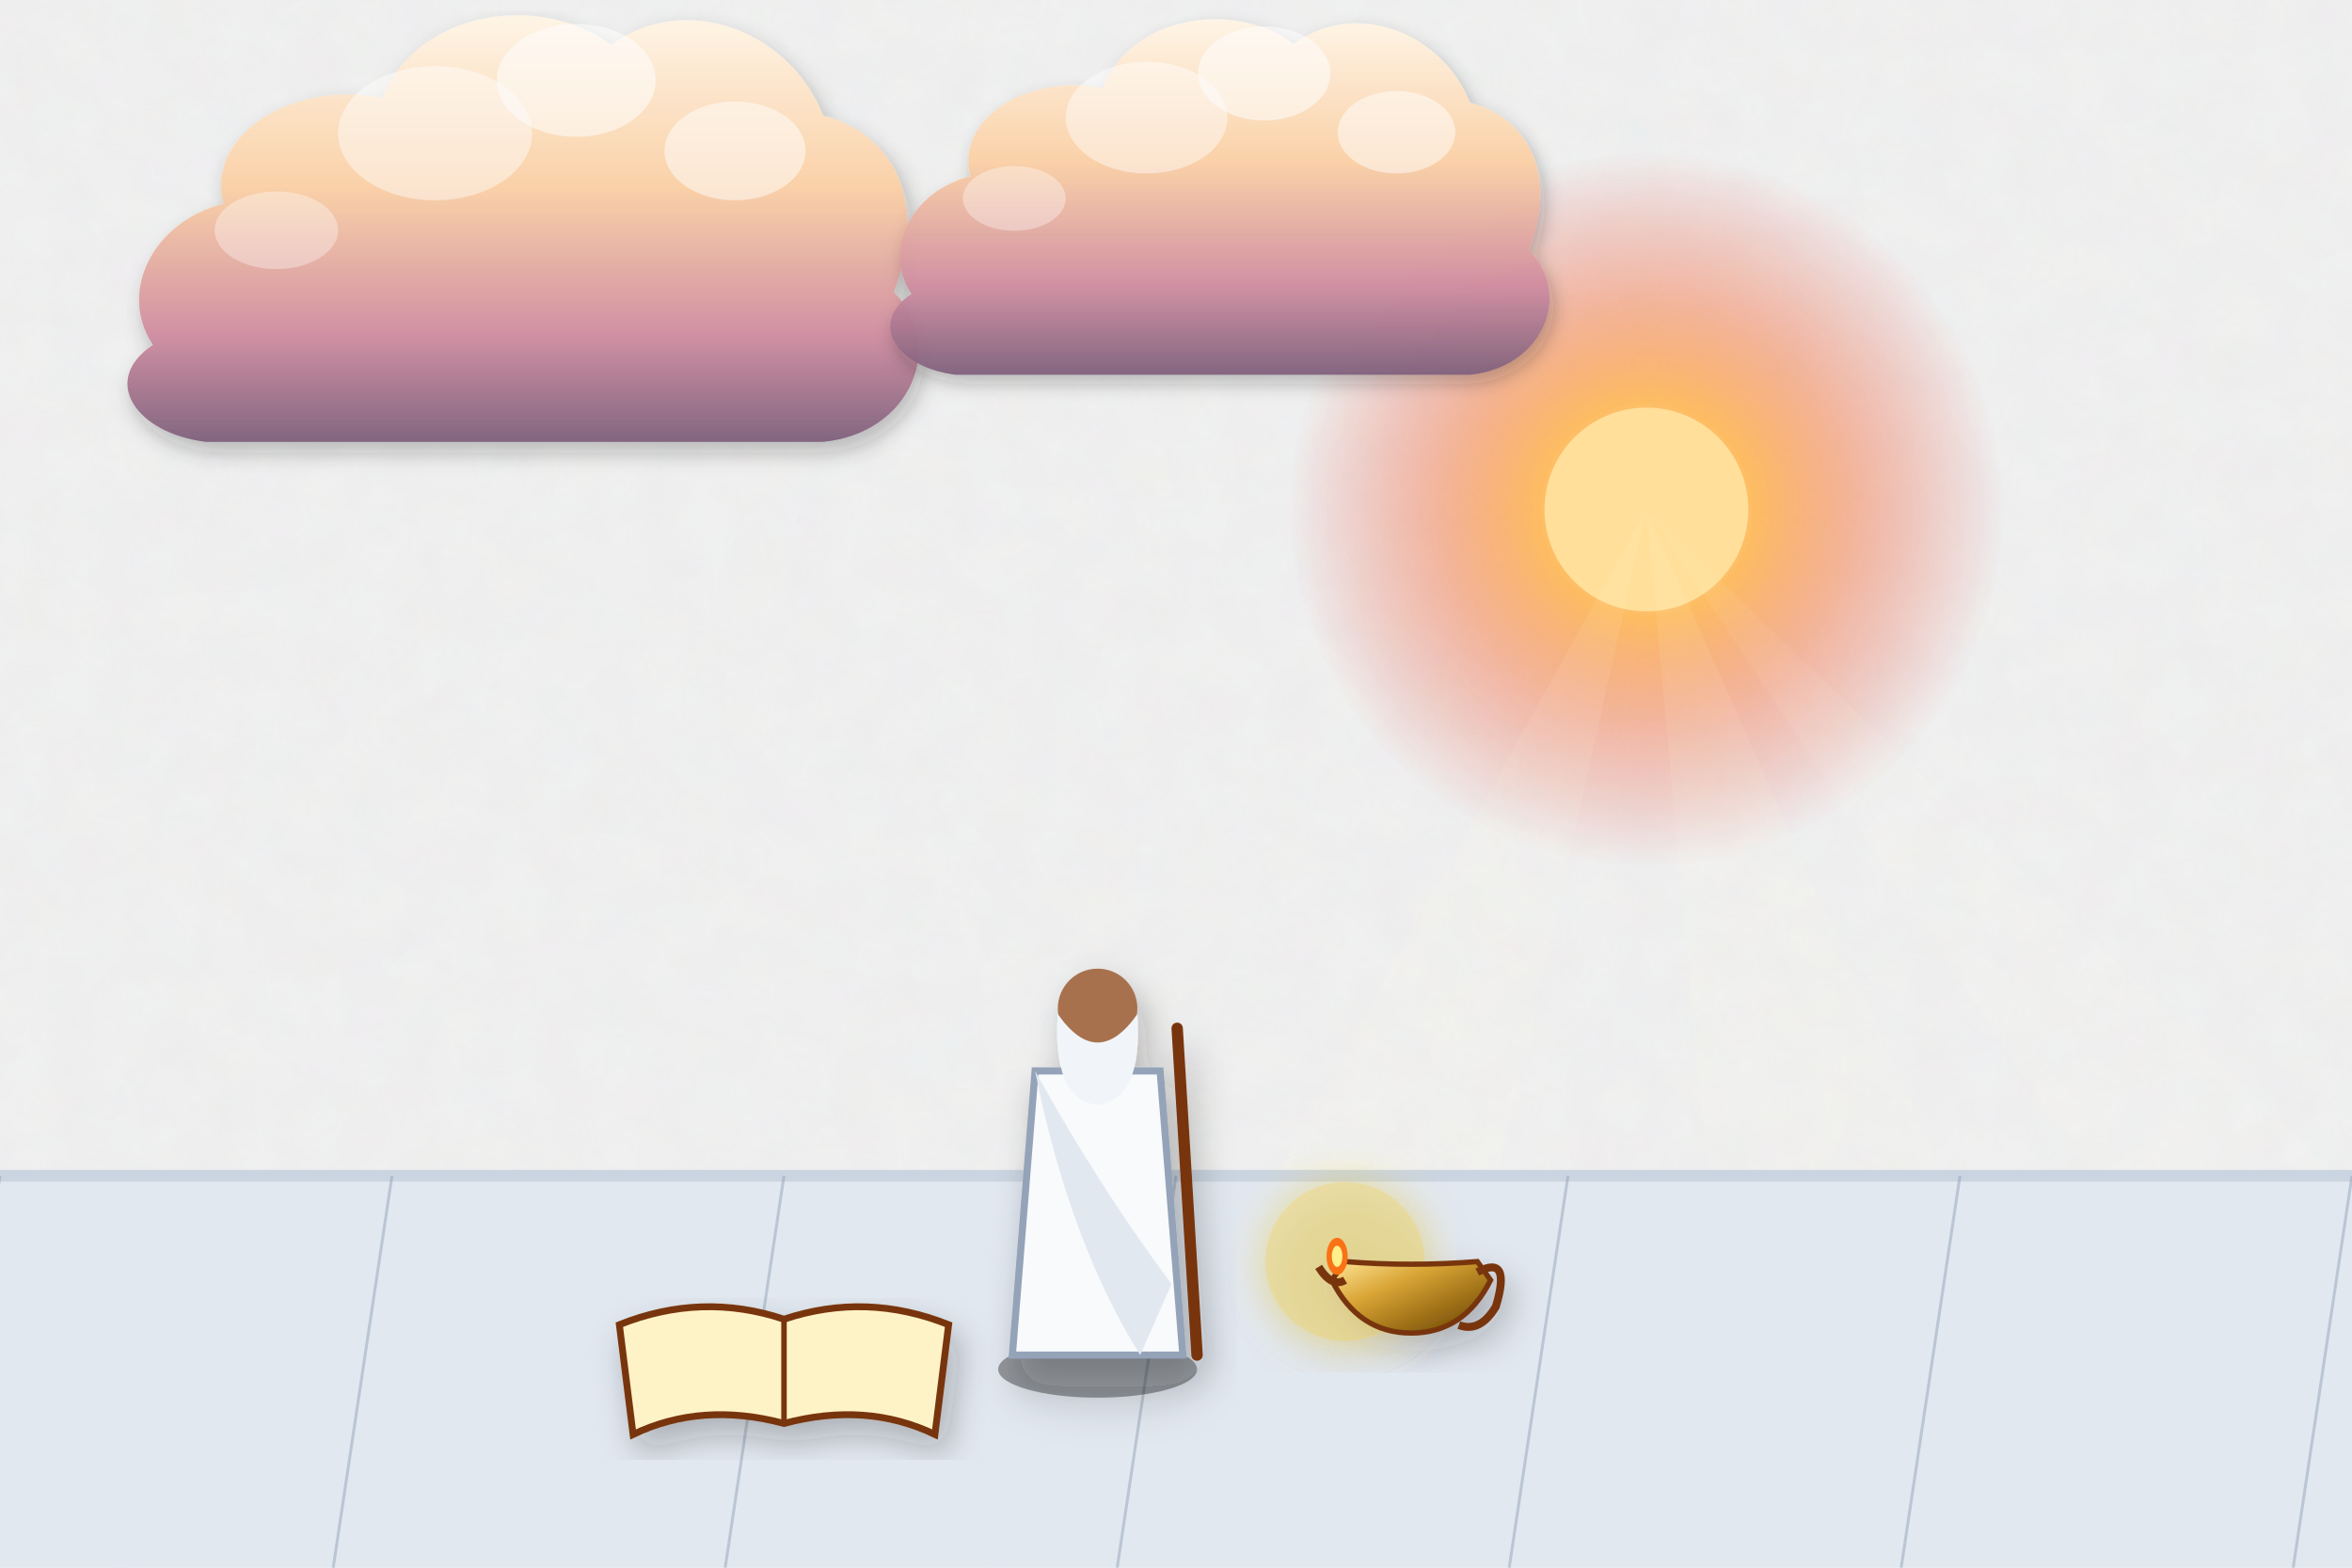
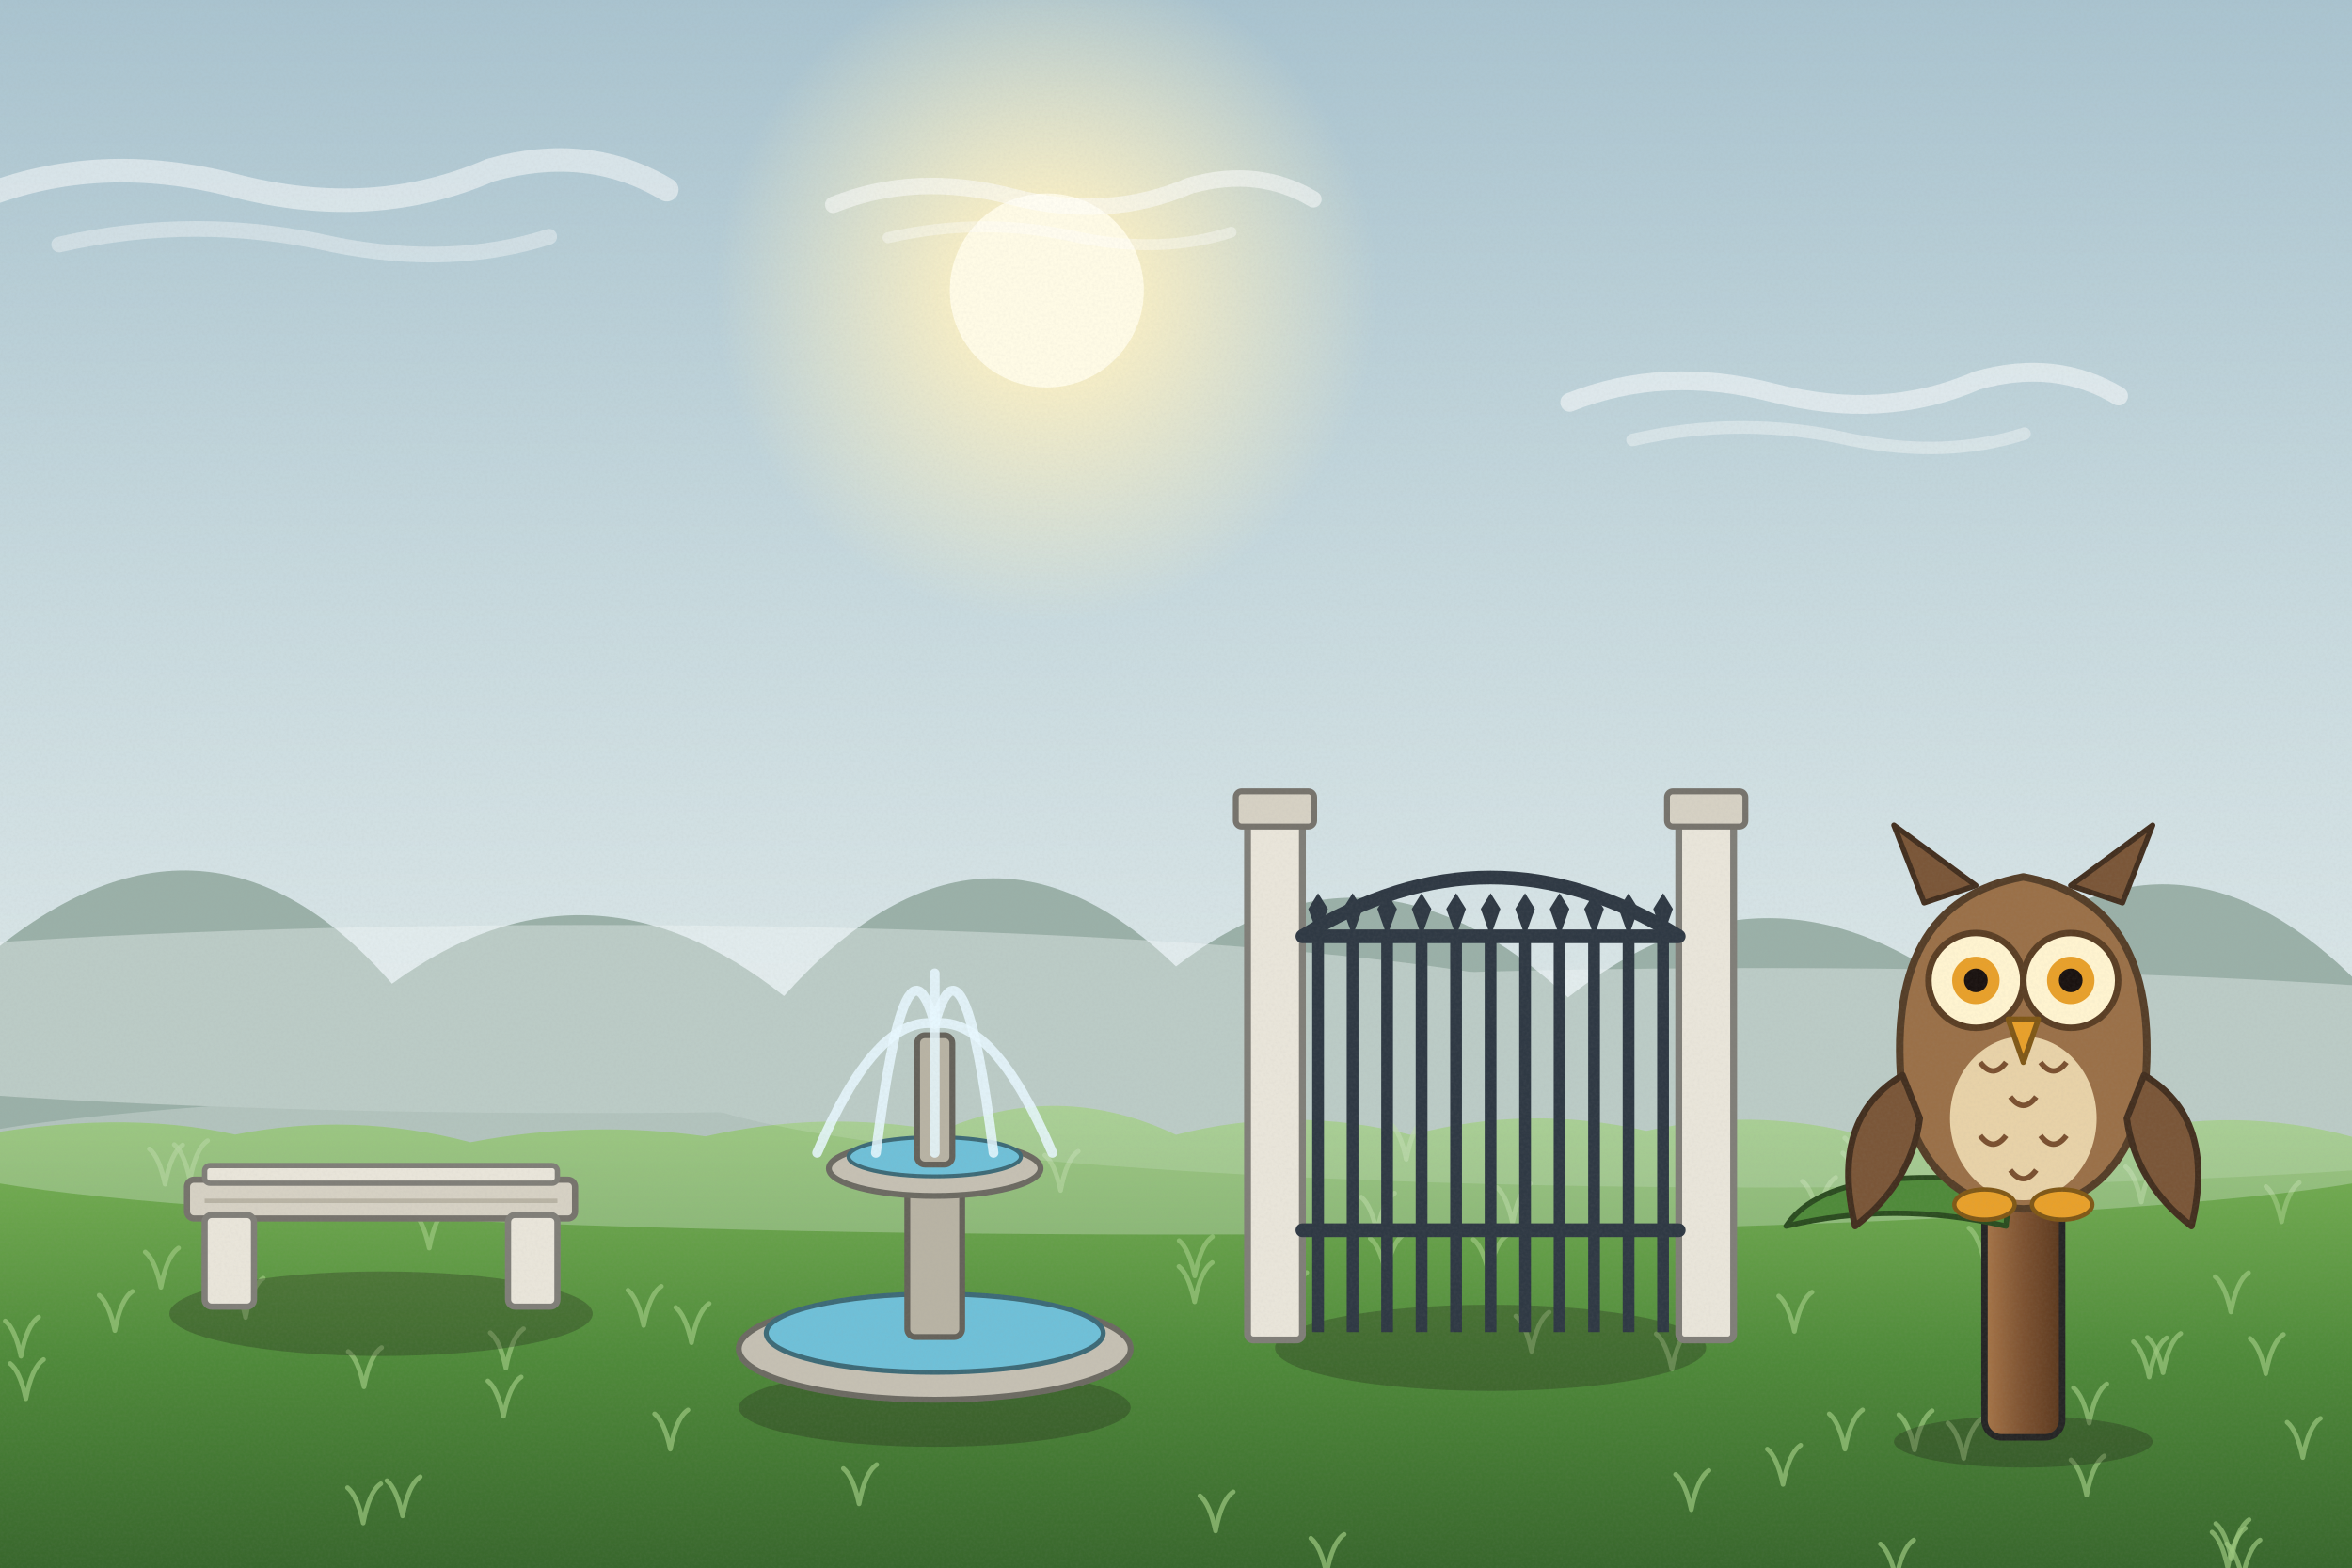
<svg xmlns="http://www.w3.org/2000/svg" viewBox="0 0 1200 800" width="1200" height="800">
  <defs>
-     <filter id="ghibliPaper" x="0%" y="0%" width="100%" height="100%">
-       <feTurbulence type="fractalNoise" baseFrequency="0.04" numOctaves="3" result="noise" seed="42" />
-       <feColorMatrix type="matrix" values="1 0 0 0 0  0 1 0 0 0  0 0 1 0 0  0 0 0 0.035 0" in="noise" result="coloredNoise" />
-       <feComposite operator="in" in2="SourceGraphic" />
+     <linearGradient id="woodTone" x1="0" y1="0" x2="1" y2="0">
+       <stop offset="0" stop-color="#a77649" />
+       <stop offset=".5" stop-color="#7d5231" />
+       <stop offset="1" stop-color="#5a381e" />
+     </linearGradient>
+     <linearGradient id="stoneTone" x1="0" y1="0" x2="0" y2="1">
+       <stop offset="0" stop-color="#c5beb3" />
+       <stop offset="1" stop-color="#7c7468" />
+     </linearGradient>
+     <filter id="softShadow" x="-20%" y="-20%" width="140%" height="140%">
+       <feDropShadow dx="2" dy="5" stdDeviation="4" flood-color="#1b1a14" flood-opacity=".25" />
    </filter>
-     <filter id="softGlow" x="-20%" y="-20%" width="140%" height="140%">
-       <feGaussianBlur stdDeviation="8" result="blur" />
-       <feComposite in="SourceGraphic" in2="blur" operator="over" />
+     <filter id="grain" x="0" y="0" width="100%" height="100%">
+       <feTurbulence type="fractalNoise" baseFrequency=".7" numOctaves="2" seed="11" />
+       <feColorMatrix type="matrix" values="0 0 0 0 .34  0 0 0 0 .34  0 0 0 0 .32  0 0 0 .22 -.07" />
    </filter>
-     <filter id="dropShadow" x="-20%" y="-20%" width="140%" height="140%">
-       <feDropShadow dx="3" dy="6" stdDeviation="6" flood-color="#141e28" flood-opacity="0.28" />
-     </filter>
-     <linearGradient id="skyDay" x1="0" y1="0" x2="0" y2="1">
-       <stop offset="0%" stop-color="#236ca7" />
-       <stop offset="35%" stop-color="#5fa3d6" />
-       <stop offset="70%" stop-color="#b8e1f2" />
-       <stop offset="100%" stop-color="#fdf3dc" />
-     </linearGradient>
-     <linearGradient id="skySunset" x1="0" y1="0" x2="0" y2="1">
-       <stop offset="0%" stop-color="#31396b" />
-       <stop offset="35%" stop-color="#73507b" />
-       <stop offset="65%" stop-color="#cb6b5c" />
-       <stop offset="85%" stop-color="#f29e5a" />
-       <stop offset="100%" stop-color="#fedaa2" />
-     </linearGradient>
-     <linearGradient id="skyDusk" x1="0" y1="0" x2="0" y2="1">
-       <stop offset="0%" stop-color="#121832" />
-       <stop offset="40%" stop-color="#262f56" />
-       <stop offset="70%" stop-color="#4e3d64" />
-       <stop offset="90%" stop-color="#915264" />
-       <stop offset="100%" stop-color="#d6846c" />
-     </linearGradient>
-     <linearGradient id="cloudBodyDay" x1="0" y1="0" x2="0" y2="1">
-       <stop offset="0%" stop-color="#ffffff" />
-       <stop offset="45%" stop-color="#fcf8f0" />
-       <stop offset="80%" stop-color="#d9e4ec" />
-       <stop offset="100%" stop-color="#b6c8d7" />
-     </linearGradient>
-     <linearGradient id="cloudBodySunset" x1="0" y1="0" x2="0" y2="1">
-       <stop offset="0%" stop-color="#fff5e6" />
-       <stop offset="40%" stop-color="#fbd0a5" />
-       <stop offset="75%" stop-color="#cf8ca0" />
-       <stop offset="100%" stop-color="#7e607c" />
-     </linearGradient>
-     <radialGradient id="sunGlowDay" cx="50%" cy="50%" r="50%">
-       <stop offset="0%" stop-color="#fffced" stop-opacity="1" />
-       <stop offset="35%" stop-color="#ffebaa" stop-opacity="0.85" />
-       <stop offset="70%" stop-color="#ffd573" stop-opacity="0.35" />
-       <stop offset="100%" stop-color="#ffd573" stop-opacity="0" />
+     <linearGradient id="skyMain" x1="0" y1="0" x2="0" y2="1">
+       <stop offset="0" stop-color="#a9c3cf" />
+       <stop offset=".38" stop-color="#c7d9de" />
+       <stop offset=".72" stop-color="#dfe9ea" />
+       <stop offset="1" stop-color="#f2f4ee" />
+     </linearGradient>
+     <linearGradient id="cloudG" x1="0" y1="0" x2="0" y2="1">
+       <stop offset="0" stop-color="#ffffff" />
+       <stop offset="1" stop-color="#d3dfe3" />
+     </linearGradient>
+     <radialGradient id="sunG">
+       <stop offset="0" stop-color="#fffbe6" />
+       <stop offset=".3" stop-color="#fff2c4" stop-opacity=".85" />
+       <stop offset="1" stop-color="#fff2c4" stop-opacity="0" />
    </radialGradient>
-     <radialGradient id="sunGlowSunset" cx="50%" cy="50%" r="50%">
-       <stop offset="0%" stop-color="#fff8db" stop-opacity="1" />
-       <stop offset="30%" stop-color="#ffb753" stop-opacity="0.9" />
-       <stop offset="65%" stop-color="#f46e45" stop-opacity="0.4" />
-       <stop offset="100%" stop-color="#e04a43" stop-opacity="0" />
-     </radialGradient>
-     <linearGradient id="hillDistant" x1="0" y1="0" x2="0" y2="1">
-       <stop offset="0%" stop-color="#6e94a8" />
-       <stop offset="100%" stop-color="#93b9c7" />
-     </linearGradient>
-     <linearGradient id="hillMid" x1="0" y1="0" x2="0" y2="1">
-       <stop offset="0%" stop-color="#4a7c4f" />
-       <stop offset="50%" stop-color="#3c6a40" />
-       <stop offset="100%" stop-color="#2d5231" />
-     </linearGradient>
-     <linearGradient id="hillNear" x1="0" y1="0" x2="0" y2="1">
-       <stop offset="0%" stop-color="#699e4c" />
-       <stop offset="60%" stop-color="#4c7e33" />
-       <stop offset="100%" stop-color="#2f5720" />
-     </linearGradient>
-     <linearGradient id="woodTone" x1="0" y1="0" x2="0" y2="1">
-       <stop offset="0%" stop-color="#9c6d48" />
-       <stop offset="50%" stop-color="#784f30" />
-       <stop offset="100%" stop-color="#55341c" />
-     </linearGradient>
-     <linearGradient id="brassTone" x1="0" y1="0" x2="1" y2="1">
-       <stop offset="0%" stop-color="#ffe699" />
-       <stop offset="35%" stop-color="#d9a536" />
-       <stop offset="70%" stop-color="#996c14" />
-       <stop offset="100%" stop-color="#5e4007" />
-     </linearGradient>
-     <linearGradient id="stoneTone" x1="0" y1="0" x2="0" y2="1">
-       <stop offset="0%" stop-color="#c5beb3" />
-       <stop offset="60%" stop-color="#999184" />
-       <stop offset="100%" stop-color="#6c6458" />
-     </linearGradient>
-     <linearGradient id="waterTone" x1="0" y1="0" x2="0" y2="1">
-       <stop offset="0%" stop-color="#47a5be" />
-       <stop offset="50%" stop-color="#2a7796" />
-       <stop offset="100%" stop-color="#144d6a" />
+     <linearGradient id="gndG" x1="0" y1="0" x2="0" y2="1">
+       <stop offset="0" stop-color="#7fb85a" />
+       <stop offset=".5" stop-color="#4f8a3a" />
+       <stop offset="1" stop-color="#34602a" />
    </linearGradient>
  </defs>
-   <rect width="1200" height="800" fill="url(#skySunset)" filter="url(#ghibliPaper)" />
+   <rect width="1200" height="800" fill="url(#skyMain)" />
  <g>
-     <circle cx="840" cy="260" r="182" fill="url(#sunGlowSunset)" />
-     <circle cx="840" cy="260" r="52" fill="#ffdf99" />
-     <polygon points="840,260 540,800 720,800" fill="#fffbe6" opacity="0.08" />
-     <polygon points="840,260 890,800 1080,800" fill="#fffbe6" opacity="0.08" />
-     <polygon points="840,260 1200,800 1400,800" fill="#fffbe6" opacity="0.06" />
-   </g>
-   <g transform="translate(240, 140) scale(0.9)" opacity="0.95">
-     <path d="M-180,40        C-200,10 -180,-30 -140,-40        C-150,-80 -100,-110 -50,-100        C-30,-150 40,-160 80,-130        C120,-160 180,-140 200,-90        C240,-80 260,-40 240,10        C270,40 250,90 200,95        L-150,95        C-190,90 -210,60 -180,40 Z" fill="url(#cloudBodySunset)" filter="url(#dropShadow)" />
-     <ellipse cx="60" cy="-110" rx="45" ry="32" fill="#ffffff" opacity="0.55" />
-     <ellipse cx="-20" cy="-80" rx="55" ry="38" fill="#ffffff" opacity="0.45" />
-     <ellipse cx="150" cy="-70" rx="40" ry="28" fill="#ffffff" opacity="0.5" />
-     <ellipse cx="-110" cy="-25" rx="35" ry="22" fill="#ffffff" opacity="0.35" />
-   </g>
-   <g transform="translate(600, 120) scale(0.75)" opacity="0.95">
-     <path d="M-180,40        C-200,10 -180,-30 -140,-40        C-150,-80 -100,-110 -50,-100        C-30,-150 40,-160 80,-130        C120,-160 180,-140 200,-90        C240,-80 260,-40 240,10        C270,40 250,90 200,95        L-150,95        C-190,90 -210,60 -180,40 Z" fill="url(#cloudBodySunset)" filter="url(#dropShadow)" />
-     <ellipse cx="60" cy="-110" rx="45" ry="32" fill="#ffffff" opacity="0.55" />
-     <ellipse cx="-20" cy="-80" rx="55" ry="38" fill="#ffffff" opacity="0.45" />
-     <ellipse cx="150" cy="-70" rx="40" ry="28" fill="#ffffff" opacity="0.5" />
-     <ellipse cx="-110" cy="-25" rx="35" ry="22" fill="#ffffff" opacity="0.35" />
-   </g>
-   <polygon points="-50,600 1250,600 1250,800 -50,800" fill="#e2e8f0" />
-   <line x1="-50" y1="600" x2="1250" y2="600" stroke="#cbd5e1" stroke-width="6" />
-   <line x1="0" y1="600" x2="-30" y2="800" stroke="#94a3b8" stroke-width="1.5" opacity="0.5" />
-   <line x1="200" y1="600" x2="170" y2="800" stroke="#94a3b8" stroke-width="1.5" opacity="0.5" />
-   <line x1="400" y1="600" x2="370" y2="800" stroke="#94a3b8" stroke-width="1.5" opacity="0.5" />
-   <line x1="600" y1="600" x2="570" y2="800" stroke="#94a3b8" stroke-width="1.5" opacity="0.5" />
-   <line x1="800" y1="600" x2="770" y2="800" stroke="#94a3b8" stroke-width="1.5" opacity="0.5" />
-   <line x1="1000" y1="600" x2="970" y2="800" stroke="#94a3b8" stroke-width="1.5" opacity="0.5" />
-   <line x1="1200" y1="600" x2="1170" y2="800" stroke="#94a3b8" stroke-width="1.5" opacity="0.5" />
-   <g transform="translate(560, 590) scale(1.45)" filter="url(#dropShadow)">
-     <ellipse cx="0" cy="75" rx="35" ry="10" fill="#000000" opacity="0.35" />
-     <path d="M-22,-30 L22,-30 L30,70 L-30,70 Z" fill="#f8fafc" stroke="#94a3b8" stroke-width="2.5" />
-     <path d="M-22,-30 Q0,10 26,45 L15,70 Q-10,30 -22,-30 Z" fill="#e2e8f0" />
-     <circle cx="0" cy="-52" r="14" fill="#a8714e" />
-     <path d="M-14,-50 Q0,-30 14,-50 Q16,-20 0,-18 Q-16,-20 -14,-50 Z" fill="#f1f5f9" />
-     <line x1="28" y1="-45" x2="35" y2="70" stroke="#78350f" stroke-width="4" stroke-linecap="round" />
-   </g>
-   <g transform="translate(400, 690) scale(1.4)" filter="url(#dropShadow)">
-     <path d="M-60,-10 Q-30,-22 0,-12 Q30,-22 60,-10 L55,30 Q30,18 0,26 Q-30,18 -55,30 Z" fill="#fef3c7" stroke="#78350f" stroke-width="2.5" />
-     <line x1="0" y1="-12" x2="0" y2="26" stroke="#78350f" stroke-width="2" />
-   </g>
-   <g transform="translate(720, 660) scale(1.35)" filter="url(#dropShadow)">
-     <circle cx="-25" cy="-12" r="30" fill="#facc15" opacity="0.35" filter="url(#softGlow)" />
-     <path d="M-30,-5 Q-20,15 0,15 Q20,15 30,-5 L25,-12 Q0,-10 -25,-12 Z" fill="url(#brassTone)" stroke="#78350f" stroke-width="2" />
-     <path d="M-35,-10 Q-30,-2 -25,-5" stroke="#78350f" stroke-width="3" fill="none" />
-     <ellipse cx="-28" cy="-14" rx="4" ry="7" fill="#f97316" />
-     <ellipse cx="-28" cy="-14" rx="2" ry="4" fill="#fef08a" />
-     <path d="M25,-8 Q38,-15 32,5 Q26,15 18,12" stroke="#78350f" stroke-width="3" fill="none" />
-   </g>
+     <circle cx="534.1" cy="148.2" r="168.3" fill="url(#sunG)" />
+     <circle cx="534.1" cy="148.2" r="49.5" fill="#fffbe6" />
+   </g>
+   <g transform="translate(150.2,90.8) scale(1)" opacity="0.9">
+     <path d="M-160,10 Q-100,-14 -30,4 Q40,22 100,-4 Q150,-18 190,6" stroke="#fff" stroke-width="12" stroke-linecap="round" fill="none" opacity=".55" />
+     <path d="M-120,34 Q-50,18 20,34 Q80,46 130,30" stroke="#fff" stroke-width="8" stroke-linecap="round" fill="none" opacity=".4" />
+   </g>
+   <g transform="translate(537.1,97.5) scale(0.7)" opacity="0.9">
+     <path d="M-160,10 Q-100,-14 -30,4 Q40,22 100,-4 Q150,-18 190,6" stroke="#fff" stroke-width="12" stroke-linecap="round" fill="none" opacity=".55" />
+     <path d="M-120,34 Q-50,18 20,34 Q80,46 130,30" stroke="#fff" stroke-width="8" stroke-linecap="round" fill="none" opacity=".4" />
+   </g>
+   <g transform="translate(928.9,197.3) scale(0.8)" opacity="0.9">
+     <path d="M-160,10 Q-100,-14 -30,4 Q40,22 100,-4 Q150,-18 190,6" stroke="#fff" stroke-width="12" stroke-linecap="round" fill="none" opacity=".55" />
+     <path d="M-120,34 Q-50,18 20,34 Q80,46 130,30" stroke="#fff" stroke-width="8" stroke-linecap="round" fill="none" opacity=".4" />
+   </g>
+   <path d="M-20,640 L-20,500 Q100,387.413 200,501.997 Q300,428.992 400,508.275 Q500,396.213 600,493.179 Q700,415.825 800,508.981 Q900,429.817 1000,505.572 Q1100,400.692 1200,498.388 Q1300,420.722 1400,503.223 L1240,640 Z" fill="#9ab0a8" />
+   <g>
+     <path d="M-20,581 Q60,565.5 120,579 Q180,567.1 240,582.9 Q300,571.5 360,579.9 Q420,566.3 480,577.1 Q540,550.6 600,579.1 Q660,563.7 720,579.2 Q780,563.3 840,577.1 Q900,563.5 960,582.2 Q1020,553.5 1080,578.8 Q1140,563.8 1200,580.1 Q1260,570.4 1320,581.3 L1240,820 L-20,820 Z" fill="url(#gndG)" />
+     <path d="M1012.6,644.7 q-3,-14 -8,-18 M1012.6,644.7 q3,-16 9,-20" stroke="#9bc87e" stroke-width="2.4" fill="none" stroke-linecap="round" opacity=".7" />
+     <path d="M657.7,669.4 q-3,-14 -8,-18 M657.7,669.4 q3,-16 9,-20" stroke="#9bc87e" stroke-width="2.4" fill="none" stroke-linecap="round" opacity=".7" />
+     <path d="M342,739.5 q-3,-14 -8,-18 M342,739.5 q3,-16 9,-20" stroke="#9bc87e" stroke-width="2.4" fill="none" stroke-linecap="round" opacity=".7" />
+     <path d="M352.8,685.2 q-3,-14 -8,-18 M352.8,685.2 q3,-16 9,-20" stroke="#9bc87e" stroke-width="2.4" fill="none" stroke-linecap="round" opacity=".7" />
+     <path d="M853,698.7 q-3,-14 -8,-18 M853,698.7 q3,-16 9,-20" stroke="#9bc87e" stroke-width="2.4" fill="none" stroke-linecap="round" opacity=".7" />
+     <path d="M1092.5,613.4 q-3,-14 -8,-18 M1092.5,613.4 q3,-16 9,-20" stroke="#9bc87e" stroke-width="2.4" fill="none" stroke-linecap="round" opacity=".7" />
+     <path d="M1136.6,799.9 q-3,-14 -8,-18 M1136.6,799.9 q3,-16 9,-20" stroke="#9bc87e" stroke-width="2.4" fill="none" stroke-linecap="round" opacity=".7" />
+     <path d="M10.7,692.1 q-3,-14 -8,-18 M10.7,692.1 q3,-16 9,-20" stroke="#9bc87e" stroke-width="2.4" fill="none" stroke-linecap="round" opacity=".7" />
+     <path d="M58.6,679 q-3,-14 -8,-18 M58.6,679 q3,-16 9,-20" stroke="#9bc87e" stroke-width="2.4" fill="none" stroke-linecap="round" opacity=".7" />
+     <path d="M976.8,739.9 q-3,-14 -8,-18 M976.8,739.9 q3,-16 9,-20" stroke="#9bc87e" stroke-width="2.4" fill="none" stroke-linecap="round" opacity=".7" />
+     <path d="M759.7,650.5 q-3,-14 -8,-18 M759.7,650.5 q3,-16 9,-20" stroke="#9bc87e" stroke-width="2.4" fill="none" stroke-linecap="round" opacity=".7" />
+     <path d="M949.2,598.7 q-3,-14 -8,-18 M949.2,598.7 q3,-16 9,-20" stroke="#9bc87e" stroke-width="2.4" fill="none" stroke-linecap="round" opacity=".7" />
+     <path d="M609.5,664.3 q-3,-14 -8,-18 M609.5,664.3 q3,-16 9,-20" stroke="#9bc87e" stroke-width="2.4" fill="none" stroke-linecap="round" opacity=".7" />
+     <path d="M909.7,757.5 q-3,-14 -8,-18 M909.7,757.5 q3,-16 9,-20" stroke="#9bc87e" stroke-width="2.4" fill="none" stroke-linecap="round" opacity=".7" />
+     <path d="M707.1,650 q-3,-14 -8,-18 M707.1,650 q3,-16 9,-20" stroke="#9bc87e" stroke-width="2.4" fill="none" stroke-linecap="round" opacity=".7" />
+     <path d="M927.6,620.8 q-3,-14 -8,-18 M927.6,620.8 q3,-16 9,-20" stroke="#9bc87e" stroke-width="2.4" fill="none" stroke-linecap="round" opacity=".7" />
+     <path d="M676.8,803 q-3,-14 -8,-18 M676.8,803 q3,-16 9,-20" stroke="#9bc87e" stroke-width="2.4" fill="none" stroke-linecap="round" opacity=".7" />
+     <path d="M781.4,689.6 q-3,-14 -8,-18 M781.4,689.6 q3,-16 9,-20" stroke="#9bc87e" stroke-width="2.4" fill="none" stroke-linecap="round" opacity=".7" />
+     <path d="M1046.5,631.2 q-3,-14 -8,-18 M1046.5,631.2 q3,-16 9,-20" stroke="#9bc87e" stroke-width="2.4" fill="none" stroke-linecap="round" opacity=".7" />
+     <path d="M1103.6,700.5 q-3,-14 -8,-18 M1103.6,700.5 q3,-16 9,-20" stroke="#9bc87e" stroke-width="2.4" fill="none" stroke-linecap="round" opacity=".7" />
+     <path d="M170.4,619.9 q-3,-14 -8,-18 M170.4,619.9 q3,-16 9,-20" stroke="#9bc87e" stroke-width="2.4" fill="none" stroke-linecap="round" opacity=".7" />
+     <path d="M125.3,672.3 q-3,-14 -8,-18 M125.3,672.3 q3,-16 9,-20" stroke="#9bc87e" stroke-width="2.4" fill="none" stroke-linecap="round" opacity=".7" />
+     <path d="M258.1,698.1 q-3,-14 -8,-18 M258.1,698.1 q3,-16 9,-20" stroke="#9bc87e" stroke-width="2.4" fill="none" stroke-linecap="round" opacity=".7" />
+     <path d="M915.5,679.4 q-3,-14 -8,-18 M915.5,679.4 q3,-16 9,-20" stroke="#9bc87e" stroke-width="2.4" fill="none" stroke-linecap="round" opacity=".7" />
+     <path d="M219,636.9 q-3,-14 -8,-18 M219,636.9 q3,-16 9,-20" stroke="#9bc87e" stroke-width="2.4" fill="none" stroke-linecap="round" opacity=".7" />
+     <path d="M1065.9,726.2 q-3,-14 -8,-18 M1065.9,726.2 q3,-16 9,-20" stroke="#9bc87e" stroke-width="2.4" fill="none" stroke-linecap="round" opacity=".7" />
+     <path d="M702.5,628.9 q-3,-14 -8,-18 M702.5,628.9 q3,-16 9,-20" stroke="#9bc87e" stroke-width="2.4" fill="none" stroke-linecap="round" opacity=".7" />
+     <path d="M967.4,805.9 q-3,-14 -8,-18 M967.4,805.9 q3,-16 9,-20" stroke="#9bc87e" stroke-width="2.4" fill="none" stroke-linecap="round" opacity=".7" />
+     <path d="M82.1,656.9 q-3,-14 -8,-18 M82.1,656.9 q3,-16 9,-20" stroke="#9bc87e" stroke-width="2.4" fill="none" stroke-linecap="round" opacity=".7" />
+     <path d="M862.9,770.4 q-3,-14 -8,-18 M862.9,770.4 q3,-16 9,-20" stroke="#9bc87e" stroke-width="2.4" fill="none" stroke-linecap="round" opacity=".7" />
+     <path d="M1096.5,702.7 q-3,-14 -8,-18 M1096.5,702.7 q3,-16 9,-20" stroke="#9bc87e" stroke-width="2.4" fill="none" stroke-linecap="round" opacity=".7" />
+     <path d="M185.7,707.7 q-3,-14 -8,-18 M185.7,707.7 q3,-16 9,-20" stroke="#9bc87e" stroke-width="2.4" fill="none" stroke-linecap="round" opacity=".7" />
+     <path d="M717.5,591.6 q-3,-14 -8,-18 M717.5,591.6 q3,-16 9,-20" stroke="#9bc87e" stroke-width="2.4" fill="none" stroke-linecap="round" opacity=".7" />
+     <path d="M551.7,706.3 q-3,-14 -8,-18 M551.7,706.3 q3,-16 9,-20" stroke="#9bc87e" stroke-width="2.4" fill="none" stroke-linecap="round" opacity=".7" />
+     <path d="M256.9,722.7 q-3,-14 -8,-18 M256.9,722.7 q3,-16 9,-20" stroke="#9bc87e" stroke-width="2.4" fill="none" stroke-linecap="round" opacity=".7" />
+     <path d="M609.6,651.1 q-3,-14 -8,-18 M609.6,651.1 q3,-16 9,-20" stroke="#9bc87e" stroke-width="2.4" fill="none" stroke-linecap="round" opacity=".7" />
+     <path d="M1144.1,805.9 q-3,-14 -8,-18 M1144.1,805.9 q3,-16 9,-20" stroke="#9bc87e" stroke-width="2.4" fill="none" stroke-linecap="round" opacity=".7" />
+     <path d="M1064.6,763 q-3,-14 -8,-18 M1064.6,763 q3,-16 9,-20" stroke="#9bc87e" stroke-width="2.4" fill="none" stroke-linecap="round" opacity=".7" />
+     <path d="M438.3,767.4 q-3,-14 -8,-18 M438.3,767.4 q3,-16 9,-20" stroke="#9bc87e" stroke-width="2.4" fill="none" stroke-linecap="round" opacity=".7" />
+     <path d="M328.4,676.4 q-3,-14 -8,-18 M328.4,676.4 q3,-16 9,-20" stroke="#9bc87e" stroke-width="2.4" fill="none" stroke-linecap="round" opacity=".7" />
+     <path d="M205.4,773.6 q-3,-14 -8,-18 M205.4,773.6 q3,-16 9,-20" stroke="#9bc87e" stroke-width="2.4" fill="none" stroke-linecap="round" opacity=".7" />
+     <path d="M185.3,777.2 q-3,-14 -8,-18 M185.3,777.2 q3,-16 9,-20" stroke="#9bc87e" stroke-width="2.4" fill="none" stroke-linecap="round" opacity=".7" />
+     <path d="M948.2,606.4 q-3,-14 -8,-18 M948.2,606.4 q3,-16 9,-20" stroke="#9bc87e" stroke-width="2.4" fill="none" stroke-linecap="round" opacity=".7" />
+     <path d="M84.2,604.3 q-3,-14 -8,-18 M84.2,604.3 q3,-16 9,-20" stroke="#9bc87e" stroke-width="2.4" fill="none" stroke-linecap="round" opacity=".7" />
+     <path d="M541.1,607.5 q-3,-14 -8,-18 M541.1,607.5 q3,-16 9,-20" stroke="#9bc87e" stroke-width="2.4" fill="none" stroke-linecap="round" opacity=".7" />
+     <path d="M13.2,713.8 q-3,-14 -8,-18 M13.2,713.8 q3,-16 9,-20" stroke="#9bc87e" stroke-width="2.4" fill="none" stroke-linecap="round" opacity=".7" />
+     <path d="M1174.9,743.8 q-3,-14 -8,-18 M1174.9,743.8 q3,-16 9,-20" stroke="#9bc87e" stroke-width="2.4" fill="none" stroke-linecap="round" opacity=".7" />
+     <path d="M620.2,781.3 q-3,-14 -8,-18 M620.2,781.3 q3,-16 9,-20" stroke="#9bc87e" stroke-width="2.4" fill="none" stroke-linecap="round" opacity=".7" />
+     <path d="M771.7,624 q-3,-14 -8,-18 M771.7,624 q3,-16 9,-20" stroke="#9bc87e" stroke-width="2.4" fill="none" stroke-linecap="round" opacity=".7" />
+     <path d="M941.3,739.5 q-3,-14 -8,-18 M941.3,739.5 q3,-16 9,-20" stroke="#9bc87e" stroke-width="2.4" fill="none" stroke-linecap="round" opacity=".7" />
+     <path d="M1138.5,795.5 q-3,-14 -8,-18 M1138.5,795.5 q3,-16 9,-20" stroke="#9bc87e" stroke-width="2.4" fill="none" stroke-linecap="round" opacity=".7" />
+     <path d="M96.9,602.1 q-3,-14 -8,-18 M96.9,602.1 q3,-16 9,-20" stroke="#9bc87e" stroke-width="2.4" fill="none" stroke-linecap="round" opacity=".7" />
+     <path d="M1138.2,669.5 q-3,-14 -8,-18 M1138.2,669.5 q3,-16 9,-20" stroke="#9bc87e" stroke-width="2.4" fill="none" stroke-linecap="round" opacity=".7" />
+     <path d="M1001.9,744.2 q-3,-14 -8,-18 M1001.9,744.2 q3,-16 9,-20" stroke="#9bc87e" stroke-width="2.4" fill="none" stroke-linecap="round" opacity=".7" />
+     <path d="M1164.1,623.5 q-3,-14 -8,-18 M1164.1,623.5 q3,-16 9,-20" stroke="#9bc87e" stroke-width="2.4" fill="none" stroke-linecap="round" opacity=".7" />
+     <path d="M1156,701 q-3,-14 -8,-18 M1156,701 q3,-16 9,-20" stroke="#9bc87e" stroke-width="2.4" fill="none" stroke-linecap="round" opacity=".7" />
+   </g>
+   <g fill="#f2f6f6" opacity=".38">
+     <ellipse cx="300" cy="520" rx="520" ry="48" />
+     <ellipse cx="900" cy="550" rx="560" ry="56" />
+     <ellipse cx="600" cy="590" rx="640" ry="40" opacity=".7" />
+   </g>
+   <g transform="translate(194.4,670.4) scale(0.9)">
+     <ellipse cx="0" cy="0" rx="120" ry="24" fill="#1b1a14" opacity="0.28" />
+     <rect x="-110" y="-76" width="220" height="22" rx="4" fill="#d6d1c4" stroke="#76736c" stroke-width="3.5" />
+     <rect x="-100" y="-56" width="28" height="52" rx="4" fill="#e9e5da" stroke="#807e78" stroke-width="3.5" />
+     <rect x="72" y="-56" width="28" height="52" rx="4" fill="#e9e5da" stroke="#807e78" stroke-width="3.5" />
+     <rect x="-100" y="-84" width="200" height="10" rx="3" fill="#e9e5da" stroke="#807e78" stroke-width="3" />
+     <path d="M-100,-64 L100,-64" stroke="#b8b3a4" stroke-width="2.5" />
+   </g>
+   <g transform="translate(760.5,687.8) scale(1)">
+     <ellipse cx="0" cy="0" rx="110" ry="22" fill="#1b1a14" opacity="0.28" />
+     <rect x="-124" y="-270" width="28" height="266" rx="3" fill="#e9e5da" stroke="#807e78" stroke-width="3.5" />
+     <rect x="-130" y="-284" width="40" height="18" rx="3" fill="#d6d1c4" stroke="#76736c" stroke-width="3" />
+     <rect x="96" y="-270" width="28" height="266" rx="3" fill="#e9e5da" stroke="#807e78" stroke-width="3.5" />
+     <rect x="90" y="-284" width="40" height="18" rx="3" fill="#d6d1c4" stroke="#76736c" stroke-width="3" />
+     <line x1="-88" y1="-210" x2="-88" y2="-8" stroke="#2f3944" stroke-width="6" />
+     <path d="M-88,-210 l-5,-14 l5,-8 l5,8 l-5,14" fill="#2f3944" />
+     <line x1="-70.4" y1="-210" x2="-70.4" y2="-8" stroke="#2f3944" stroke-width="6" />
+     <path d="M-70.4,-210 l-5,-14 l5,-8 l5,8 l-5,14" fill="#2f3944" />
+     <line x1="-52.8" y1="-210" x2="-52.8" y2="-8" stroke="#2f3944" stroke-width="6" />
+     <path d="M-52.8,-210 l-5,-14 l5,-8 l5,8 l-5,14" fill="#2f3944" />
+     <line x1="-35.2" y1="-210" x2="-35.2" y2="-8" stroke="#2f3944" stroke-width="6" />
+     <path d="M-35.2,-210 l-5,-14 l5,-8 l5,8 l-5,14" fill="#2f3944" />
+     <line x1="-17.6" y1="-210" x2="-17.6" y2="-8" stroke="#2f3944" stroke-width="6" />
+     <path d="M-17.6,-210 l-5,-14 l5,-8 l5,8 l-5,14" fill="#2f3944" />
+     <line x1="0" y1="-210" x2="0" y2="-8" stroke="#2f3944" stroke-width="6" />
+     <path d="M0,-210 l-5,-14 l5,-8 l5,8 l-5,14" fill="#2f3944" />
+     <line x1="17.6" y1="-210" x2="17.6" y2="-8" stroke="#2f3944" stroke-width="6" />
+     <path d="M17.6,-210 l-5,-14 l5,-8 l5,8 l-5,14" fill="#2f3944" />
+     <line x1="35.2" y1="-210" x2="35.2" y2="-8" stroke="#2f3944" stroke-width="6" />
+     <path d="M35.2,-210 l-5,-14 l5,-8 l5,8 l-5,14" fill="#2f3944" />
+     <line x1="52.8" y1="-210" x2="52.8" y2="-8" stroke="#2f3944" stroke-width="6" />
+     <path d="M52.8,-210 l-5,-14 l5,-8 l5,8 l-5,14" fill="#2f3944" />
+     <line x1="70.4" y1="-210" x2="70.4" y2="-8" stroke="#2f3944" stroke-width="6" />
+     <path d="M70.4,-210 l-5,-14 l5,-8 l5,8 l-5,14" fill="#2f3944" />
+     <line x1="88" y1="-210" x2="88" y2="-8" stroke="#2f3944" stroke-width="6" />
+     <path d="M88,-210 l-5,-14 l5,-8 l5,8 l-5,14" fill="#2f3944" />
+     <line x1="-96" y1="-210" x2="96" y2="-210" stroke="#2f3944" stroke-width="7" stroke-linecap="round" />
+     <line x1="-96" y1="-60" x2="96" y2="-60" stroke="#2f3944" stroke-width="7" stroke-linecap="round" />
+     <path d="M-96,-210 Q0,-270 96,-210" stroke="#2f3944" stroke-width="7" fill="none" />
+   </g>
+   <g transform="translate(476.9,718.3) scale(1)">
+     <ellipse cx="0" cy="0" rx="100" ry="20" fill="#1b1a14" opacity="0.28" />
+     <ellipse cx="0" cy="-30" rx="100" ry="26" fill="#c5c0b3" stroke="#6c6a62" stroke-width="3" />
+     <ellipse cx="0" cy="-38" rx="86" ry="20" fill="#6fc0d8" stroke="#3d6a77" stroke-width="2.5" />
+     <rect x="-14" y="-120" width="28" height="84" rx="4" fill="#b8b3a4" stroke="#65625a" stroke-width="3" />
+     <ellipse cx="0" cy="-122" rx="54" ry="14" fill="#c5c0b3" stroke="#6c6a62" stroke-width="3" />
+     <ellipse cx="0" cy="-128" rx="44" ry="10" fill="#6fc0d8" stroke="#3d6a77" stroke-width="2" />
+     <rect x="-9" y="-190" width="18" height="66" rx="4" fill="#b8b3a4" stroke="#65625a" stroke-width="3" />
+     <path d="M0,-196 Q-30,-200 -60,-130" stroke="#e8f8ff" stroke-width="5" fill="none" opacity=".85" stroke-linecap="round" />
+     <path d="M0,-196 Q-15,-250 -30,-130" stroke="#e8f8ff" stroke-width="5" fill="none" opacity=".85" stroke-linecap="round" />
+     <path d="M0,-196 Q0,-270 0,-130" stroke="#e8f8ff" stroke-width="5" fill="none" opacity=".85" stroke-linecap="round" />
+     <path d="M0,-196 Q15,-250 30,-130" stroke="#e8f8ff" stroke-width="5" fill="none" opacity=".85" stroke-linecap="round" />
+     <path d="M0,-196 Q30,-200 60,-130" stroke="#e8f8ff" stroke-width="5" fill="none" opacity=".85" stroke-linecap="round" />
+   </g>
+   <g transform="translate(1032.3,735.7) scale(1.1)">
+     <ellipse cx="0" cy="0" rx="60" ry="12" fill="#1b1a14" opacity="0.28" />
+     <rect x="-18" y="-120" width="36" height="118" rx="8" fill="url(#woodTone)" stroke="#252525" stroke-width="3" />
+     <ellipse cx="0" cy="-120" rx="30" ry="9" fill="#a67848" stroke="#5b4228" stroke-width="2.5" />
+     <path d="M-6,-120 Q-90,-130 -110,-100 Q-60,-112 -8,-100 Z" fill="#4f8a3a" stroke="#2b4c20" stroke-width="2.5" stroke-linejoin="round" stroke-linecap="round" />
+     <path d="M-56,-160 Q-66,-250 0,-262 Q66,-250 56,-160 Q44,-110 0,-108 Q-44,-110 -56,-160 Z" fill="#9a7048" stroke="#553e28" stroke-width="3.5" stroke-linejoin="round" stroke-linecap="round" />
+     <ellipse cx="0" cy="-150" rx="34" ry="38" fill="#e8d2a8" stroke="#80745c" stroke-width="0" />
+     <path d="M-20,-176 q6,8 12,0" stroke="#7a5030" stroke-width="2.5" fill="none" />
+     <path d="M-6,-160 q6,8 12,0" stroke="#7a5030" stroke-width="2.5" fill="none" />
+     <path d="M8,-176 q6,8 12,0" stroke="#7a5030" stroke-width="2.5" fill="none" />
+     <path d="M-20,-142 q6,8 12,0" stroke="#7a5030" stroke-width="2.5" fill="none" />
+     <path d="M8,-142 q6,8 12,0" stroke="#7a5030" stroke-width="2.5" fill="none" />
+     <path d="M-6,-126 q6,8 12,0" stroke="#7a5030" stroke-width="2.5" fill="none" />
+     <path d="M-56,-170 Q-90,-150 -78,-100 Q-52,-120 -48,-150 Z" fill="#7a5638" stroke="#432f1f" stroke-width="3" stroke-linejoin="round" stroke-linecap="round" />
+     <path d="M56,-170 Q90,-150 78,-100 Q52,-120 48,-150 Z" fill="#7a5638" stroke="#432f1f" stroke-width="3" stroke-linejoin="round" stroke-linecap="round" />
+     <path d="M-46,-250 L-60,-286 L-22,-258 Z" fill="#7a5638" stroke="#432f1f" stroke-width="2.5" stroke-linejoin="round" stroke-linecap="round" />
+     <path d="M46,-250 L60,-286 L22,-258 Z" fill="#7a5638" stroke="#432f1f" stroke-width="2.5" stroke-linejoin="round" stroke-linecap="round" />
+     <circle cx="-22" cy="-214" r="22" fill="#fff4d0" stroke="#5a3e24" stroke-width="3" />
+     <circle cx="22" cy="-214" r="22" fill="#fff4d0" stroke="#5a3e24" stroke-width="3" />
+     <circle cx="-22" cy="-214" r="11" fill="#e8a02a" />
+     <circle cx="22" cy="-214" r="11" fill="#e8a02a" />
+     <circle cx="-22" cy="-214" r="5.5" fill="#1a1210" />
+     <circle cx="22" cy="-214" r="5.5" fill="#1a1210" />
+     <path d="M-7,-196 L7,-196 L0,-176 Z" fill="#e8a02a" stroke="#805817" stroke-width="2.5" stroke-linejoin="round" stroke-linecap="round" />
+     <ellipse cx="-18" cy="-110" rx="14" ry="7" fill="#e8a02a" stroke="#805817" stroke-width="2" />
+     <ellipse cx="18" cy="-110" rx="14" ry="7" fill="#e8a02a" stroke="#805817" stroke-width="2" />
+   </g>
+   <rect x="-1" y="0" width="1202" height="800" filter="url(#grain)" opacity=".55" />
</svg>
